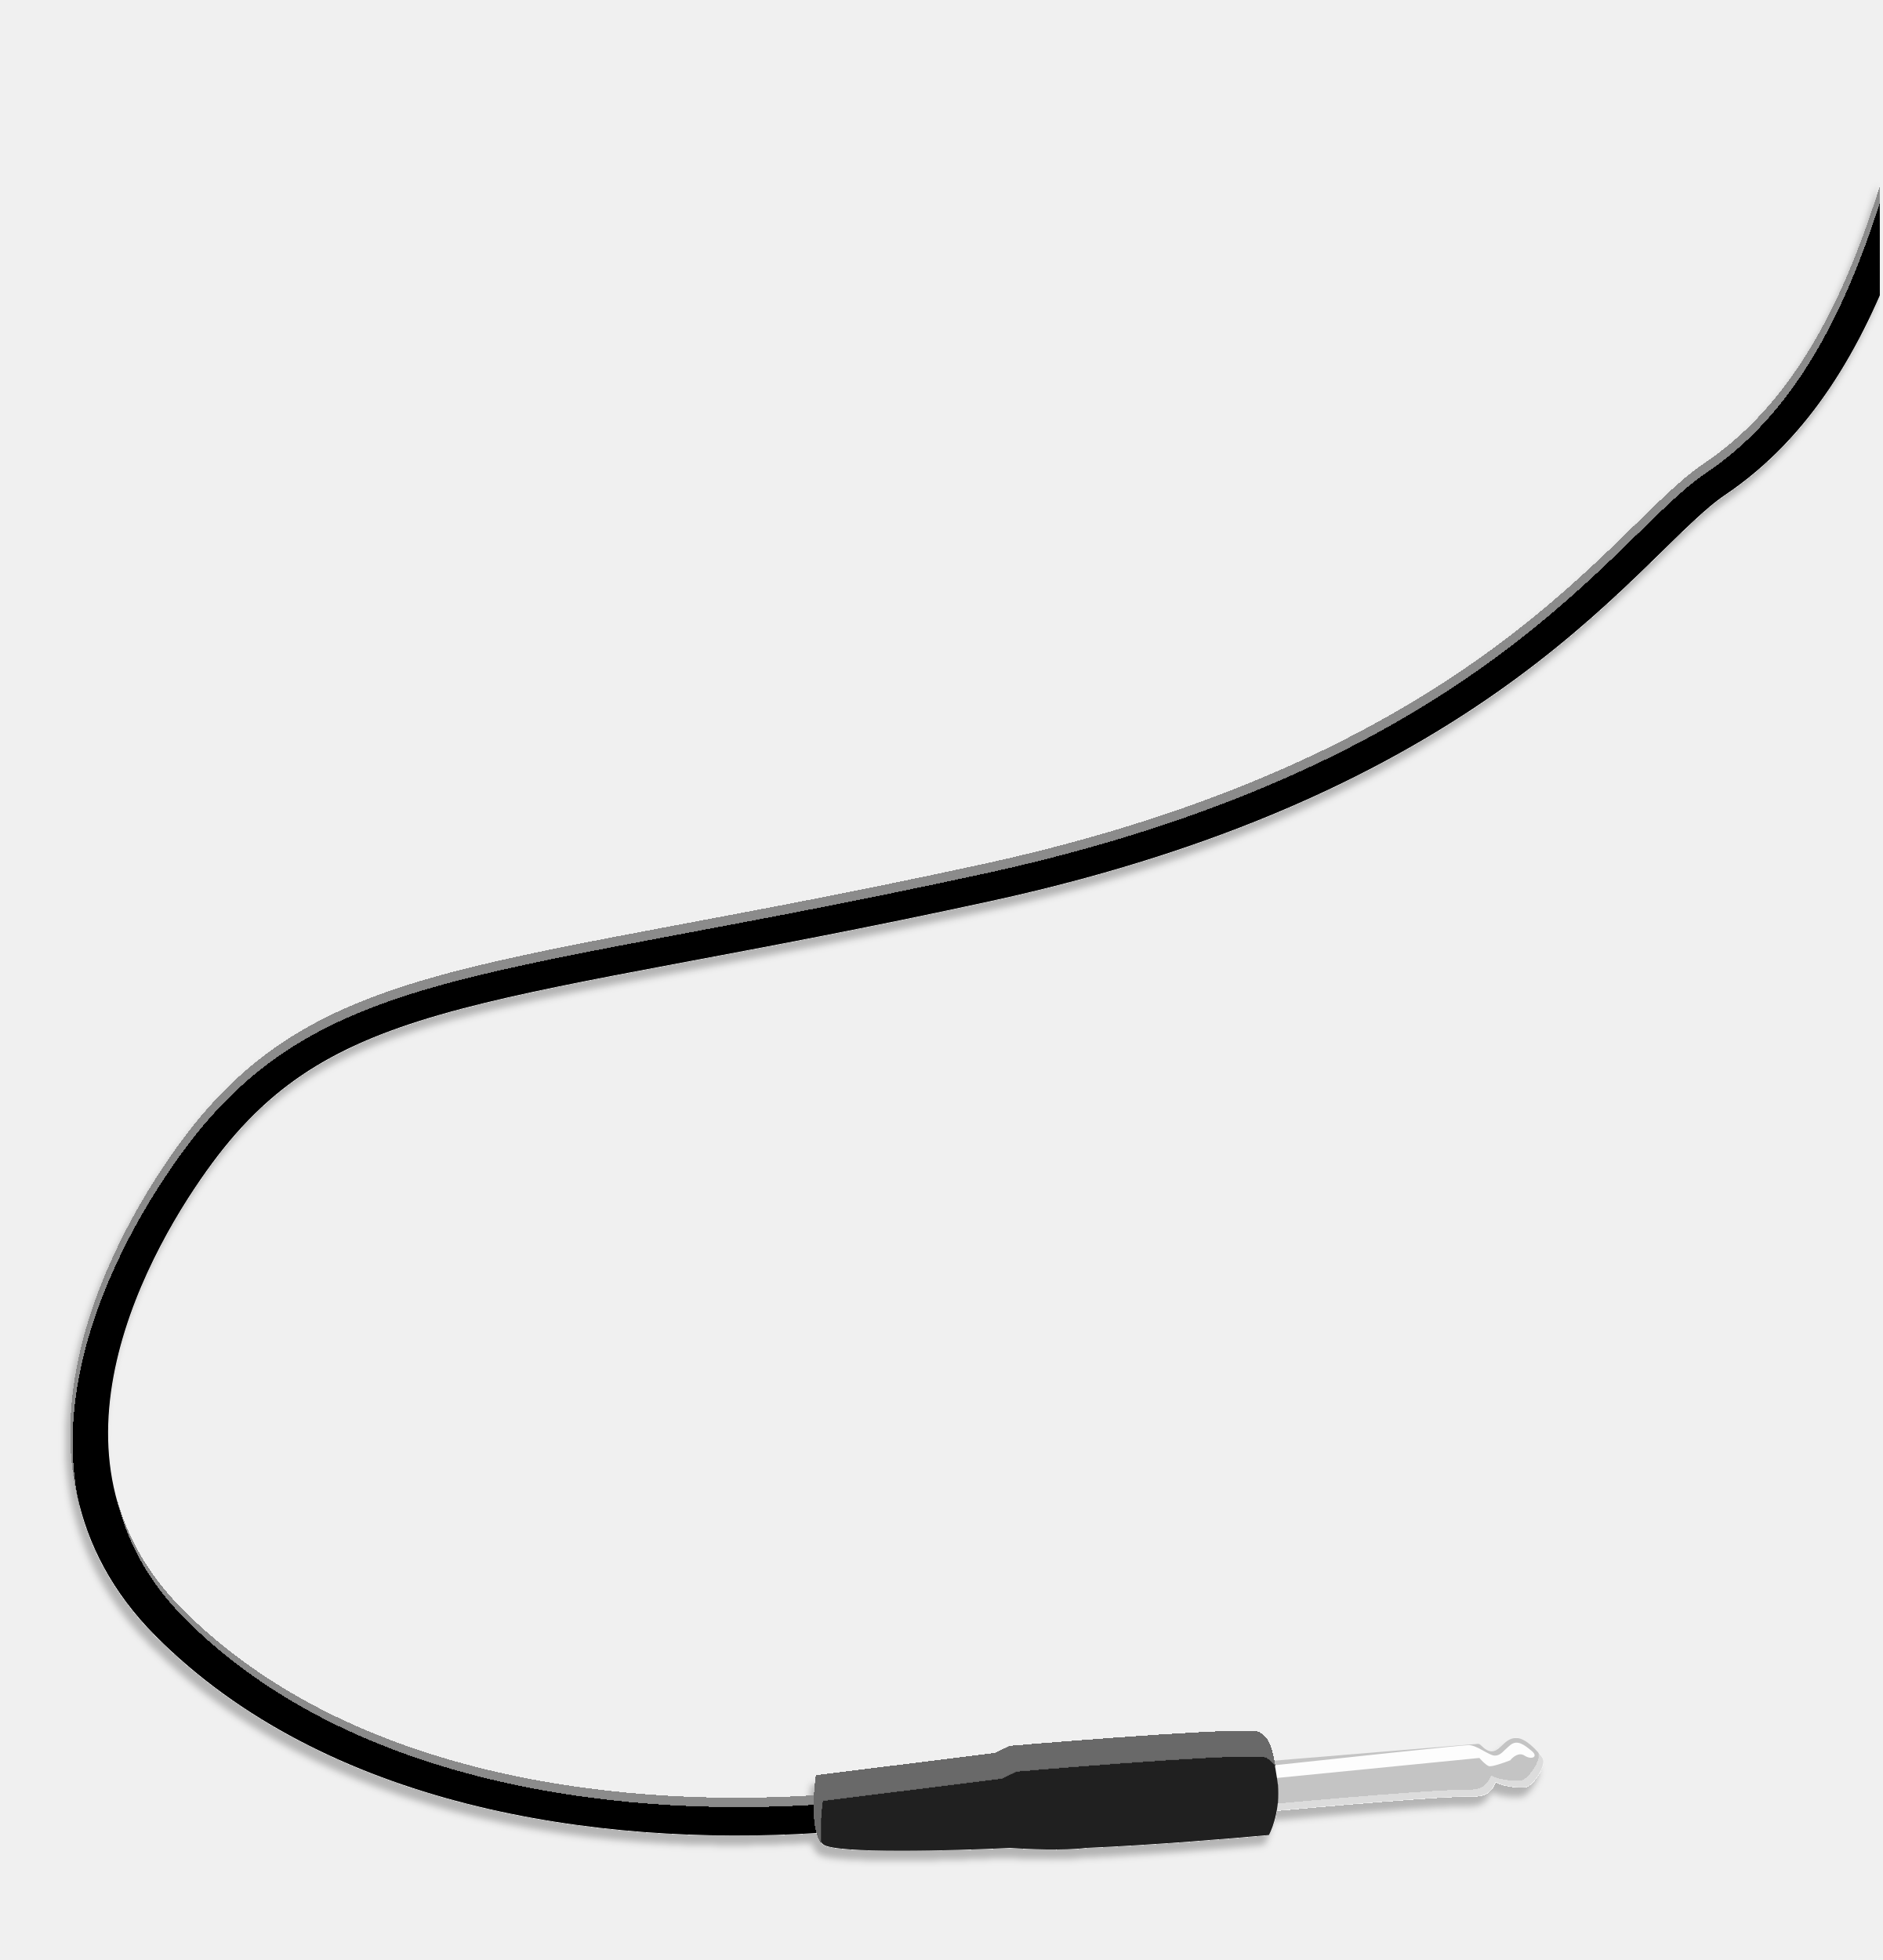
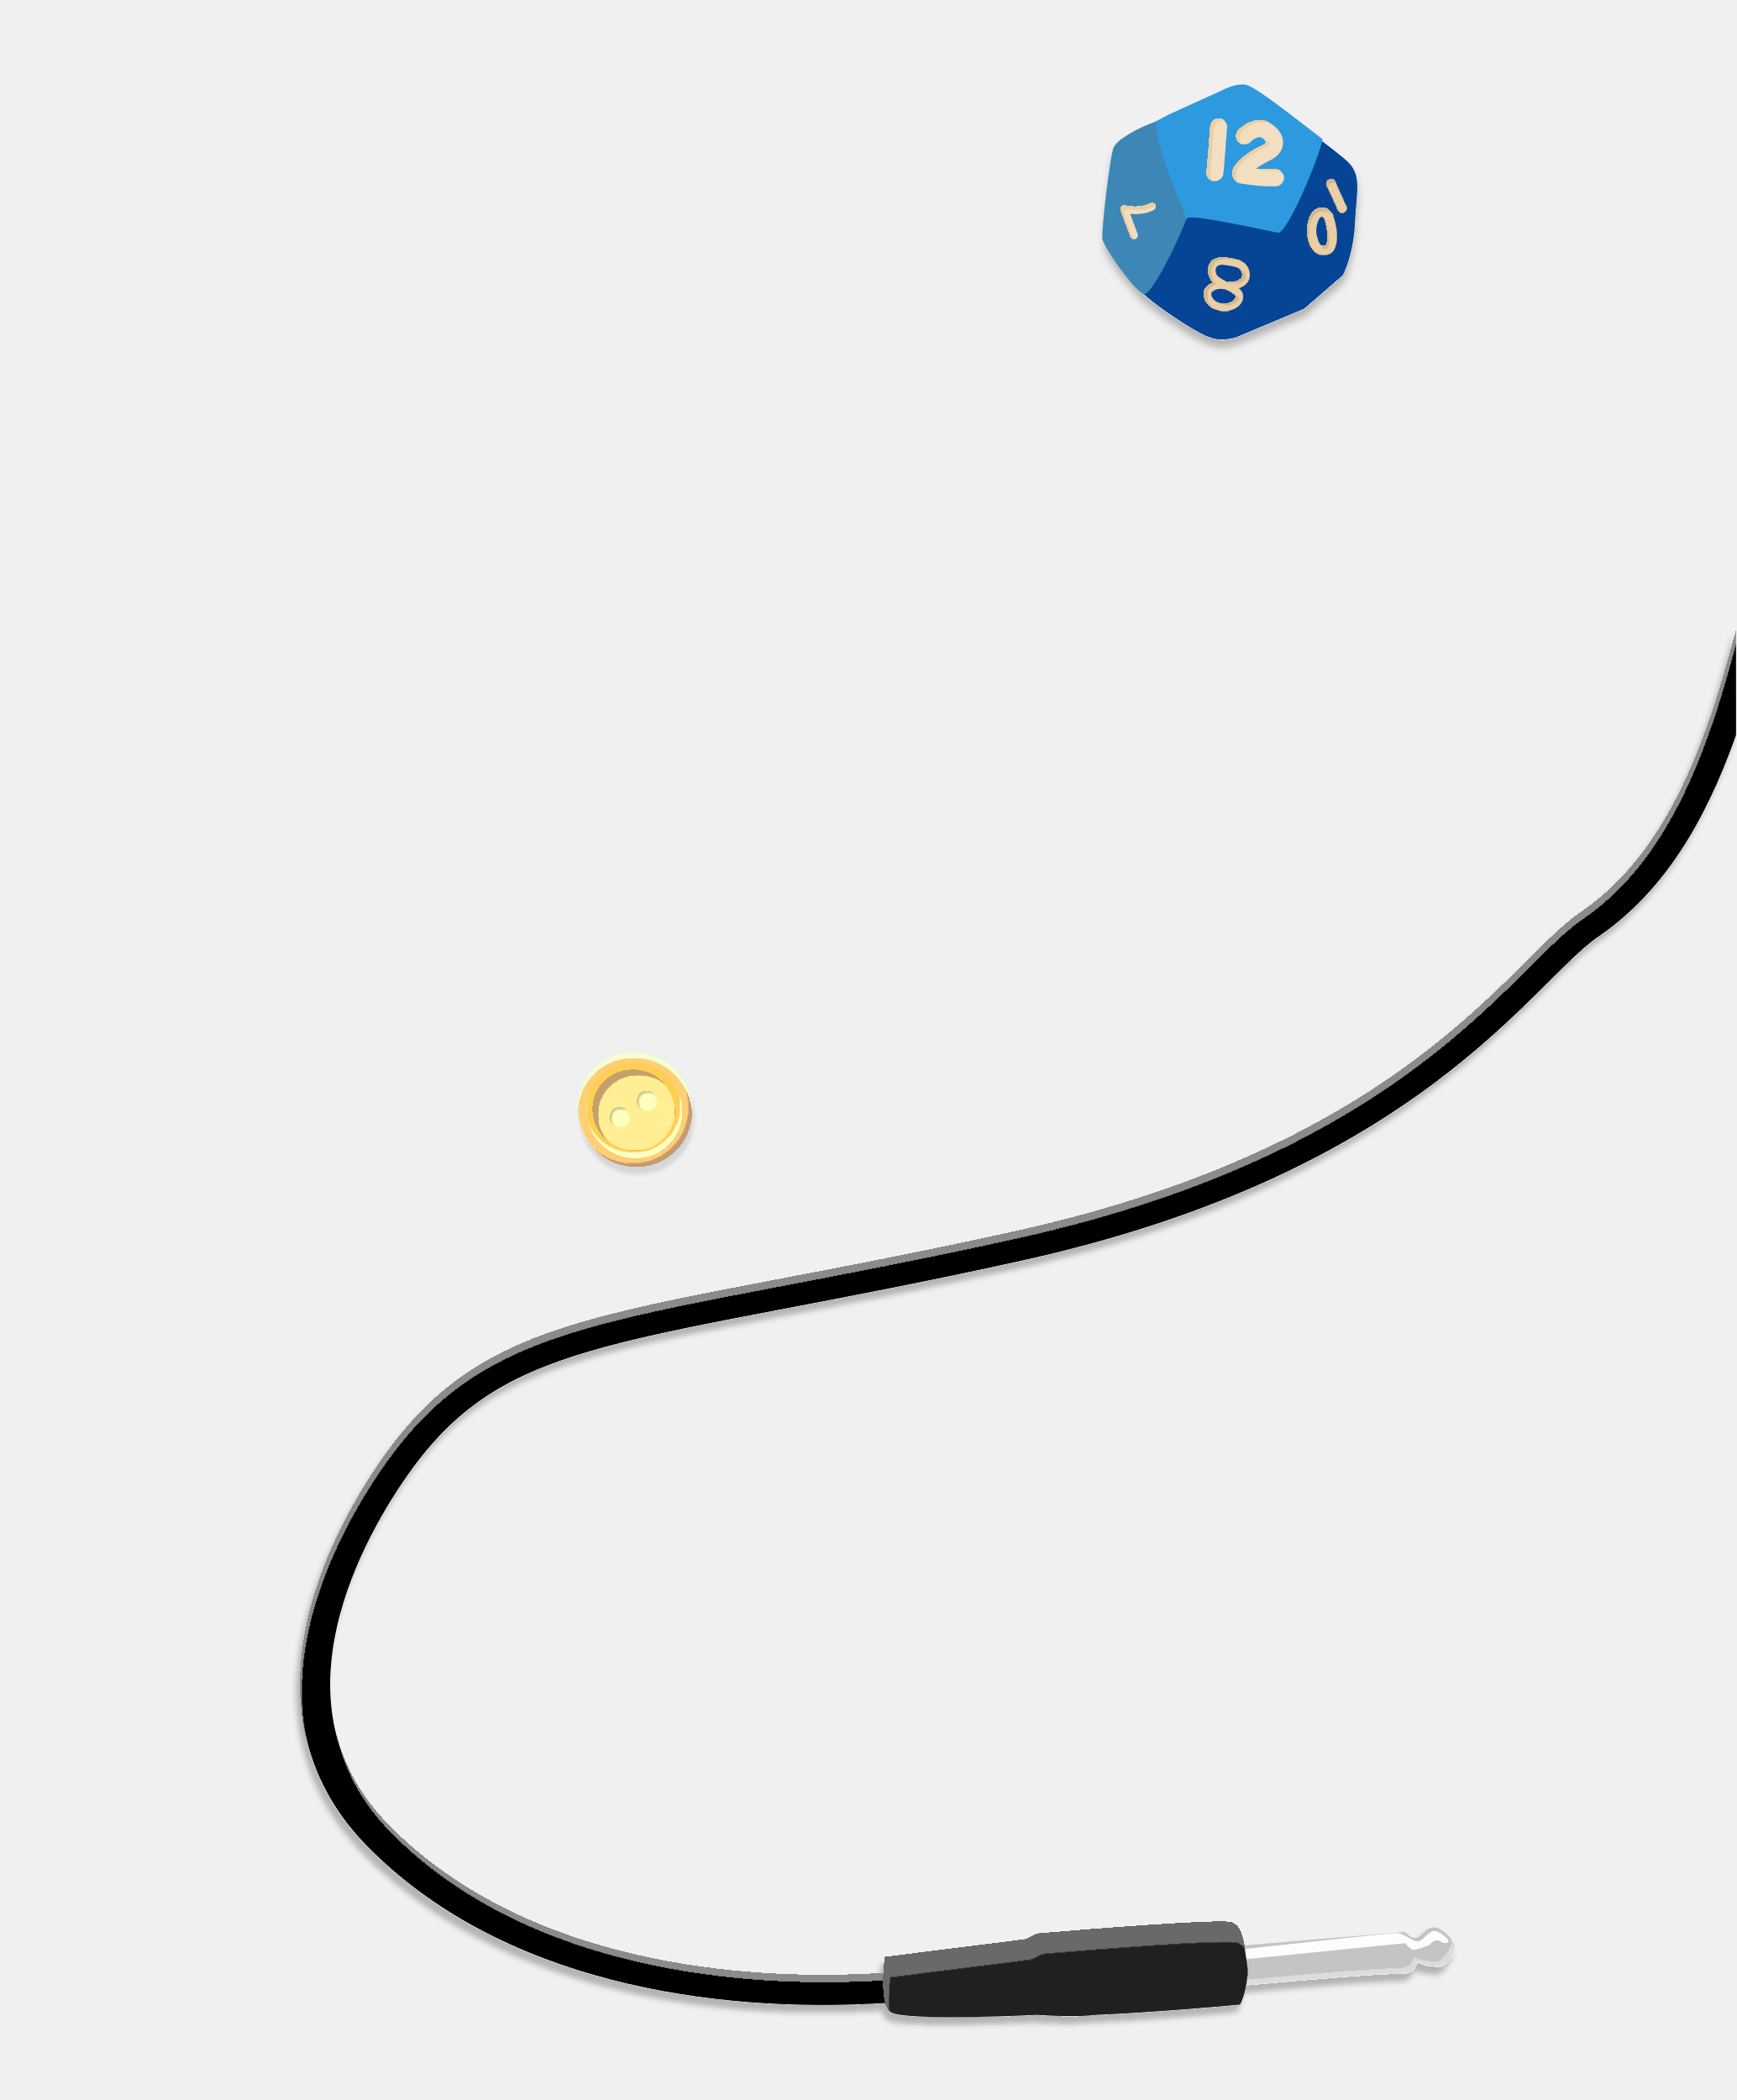
- <svg xmlns="http://www.w3.org/2000/svg" width="805" height="838" viewBox="0 0 805 838" fill="none">
+ <svg xmlns="http://www.w3.org/2000/svg" width="932" height="1127" viewBox="0 0 932 1127" fill="none">
  <g clip-path="url(#clip0)">
-     <g filter="url(#filter0_d)">
-       <g filter="url(#filter1_i)">
-         <path d="M632.06 745.581L540.612 753.112L540.619 774.612C566.021 772.27 619.163 767.686 628.511 768.082C640.197 768.579 638.162 760.579 640.194 762.079C642.227 763.578 649.34 764.575 652.388 764.074C655.437 763.573 661.53 754.571 659.497 751.572C657.464 748.573 652.381 743.074 648.317 743.076C642.728 743.078 641.206 750.078 636.633 748.58C634.194 747.781 633.245 745.581 632.06 745.581Z" fill="#C4C4C4" />
+     <g filter="url(#filter0_dii)">
+       <ellipse rx="30.5" ry="30.5" transform="matrix(-0.0452037 0.998978 -0.997727 -0.0673851 340.809 595.524)" fill="#FFCF73" />
+     </g>
+     <g filter="url(#filter1_i)">
+       <ellipse rx="25.527" ry="25.581" transform="matrix(-0.0452037 0.998978 -0.997727 -0.0673851 340.468 595.834)" fill="#FFCF54" />
+     </g>
+     <g filter="url(#filter2_i)">
+       <ellipse rx="21.549" ry="21.973" transform="matrix(-0.0452037 0.998978 -0.997727 -0.0673851 340.141 595.811)" fill="#FFEE93" />
+     </g>
+     <g filter="url(#filter3_i)">
+       <ellipse rx="5.264" ry="5.287" transform="matrix(-0.857508 0.494217 -0.503523 -0.875624 347.269 590.926)" fill="#FEFFBC" />
+     </g>
+     <g filter="url(#filter4_i)">
+       <path d="M328.172 602.298C326.702 599.741 327.531 596.504 330.024 595.067C332.517 593.63 335.73 594.538 337.201 597.095C338.671 599.652 337.842 602.889 335.349 604.326C332.856 605.763 329.643 604.855 328.172 602.298Z" fill="#FEFFBC" />
+     </g>
+     <g filter="url(#filter5_d)">
+       <path d="M699.944 165.695L663.484 180.991C653.426 183.88 648.323 181.054 641.862 177.476L641.775 177.427C635.272 173.826 619.165 163.382 612.264 156.337C605.722 149.658 594.907 135.754 593.25 130.415C591.593 125.076 595.461 95.34 596.506 85.885C597.343 78.32 600.782 75.271 602.398 74.691C619.31 66.321 655.456 50.03 661.565 47.385C667.674 44.739 672.911 48.234 675.299 50.146C688.805 60.47 717.575 81.135 723.508 86.973C730.923 94.271 728.066 102.415 727.205 120.008C726.516 134.083 722.524 144.406 720.614 147.808L699.944 165.695Z" fill="#064595" />
+     </g>
+     <g filter="url(#filter6_i)">
+       <path d="M714.404 98.621L720.354 111.759" stroke="#EACEA4" stroke-width="5" stroke-linecap="round" />
+     </g>
+     <g filter="url(#filter7_i)">
+       <path d="M713.712 118.269C711.856 112.289 708.221 113.651 706.635 115.08C706.102 115.499 702.622 121.008 704.529 127.908C706.437 134.808 708.985 134.72 712.107 134.219C715.229 133.718 716.032 125.743 713.712 118.269Z" stroke="#EACEA4" stroke-width="5" stroke-linecap="round" />
+     </g>
+     <path d="M637.481 116.933C634.394 118.453 617.775 144.606 613.202 157.029C609.91 155.476 605.374 149.157 601.581 144.481C597.789 139.805 594.32 133.155 592.832 129.871C591.345 126.586 595.858 89.832 596.83 83.911C597.608 79.175 598.019 78.284 601.33 75.023L627.905 61.165L655.846 48.504C658.445 47.073 664.714 44.487 668.991 45.595C674.337 46.979 691.401 60.54 709.848 74.716C707.492 85.983 690.767 125.681 685.833 124.871C680.899 124.061 641.339 115.033 637.481 116.933Z" fill="#2D9ADF" />
+     <path d="M620.303 65.796C622.667 88.031 637.377 115.794 636.625 117.804C631.198 132.323 617.179 159.714 613.668 157.797C607.461 154.41 592.281 132.187 591.633 128.209C590.986 124.23 595.89 82.243 597.844 78.752C601.057 73.014 620.144 64.305 620.303 65.796Z" fill="#3D87B6" />
+     <g filter="url(#filter8_i)">
+       <path d="M652.104 92.669C652.363 91.09 653.542 75.677 654.1 68.168" stroke="#F2DEC0" stroke-width="9" stroke-linecap="round" />
+     </g>
+     <g filter="url(#filter9_i)">
+       <path d="M668.003 72.984C669.834 71.089 674.534 67.773 678.681 69.67C683.865 72.041 687.399 78.296 679.697 81.998C668.696 87.285 663.614 93.545 667.068 94.112C671.509 94.841 678.635 95.673 684.58 95.467" stroke="#F2DEC0" stroke-width="9" stroke-linecap="round" />
+     </g>
+     <g filter="url(#filter10_i)">
+       <path d="M656.108 140.033C664.039 141.103 667.724 141.707 668.665 146.329C669.899 152.389 662.453 154.087 657.027 153.188C651.601 152.289 648.439 155.346 648.194 156.825C647.622 160.278 650.409 164.018 655.342 164.835C660.275 165.652 664.678 162.928 665.168 159.968C665.985 155.035 659.018 155 652.431 149.869C649.923 147.915 648.463 140.287 656.108 140.033Z" stroke="#EACEA4" stroke-width="4" />
+     </g>
+     <g filter="url(#filter11_i)">
+       <path d="M608.716 126.241L603.472 112.262C605.814 112.8 612.422 113.907 618.238 110.987" stroke="#F2DEC0" stroke-width="4" stroke-linecap="round" stroke-linejoin="round" />
+     </g>
+     <g filter="url(#filter12_d)">
+       <g filter="url(#filter13_i)">
+         <path d="M753.632 1036.82L663.635 1044.35L663.642 1065.85C688.641 1063.51 740.94 1058.92 750.14 1059.32C761.64 1059.82 759.638 1051.82 761.638 1053.32C763.639 1054.82 770.639 1055.81 773.639 1055.31C776.639 1054.81 782.635 1045.81 780.634 1042.81C778.633 1039.81 773.632 1034.31 769.632 1034.31C764.132 1034.32 762.634 1041.32 758.133 1039.82C755.733 1039.02 754.799 1036.82 753.632 1036.82Z" fill="#C4C4C4" />
      </g>
-       <path d="M632.57 751.617L541.123 760.648L541.121 755.148C568.894 752.138 625.15 746.119 627.996 746.118C631.552 746.117 636.634 750.615 639.174 750.614C641.715 750.614 642.73 748.613 645.777 746.112C648.825 743.611 651.874 746.11 654.923 748.609C657.973 751.108 654.925 752.609 651.876 750.61C649.436 749.011 646.795 751.279 645.78 752.612C643.24 753.613 637.855 755.515 636.636 755.115C635.416 754.716 633.417 752.616 632.57 751.617Z" fill="#FDFDFD" />
-       <g filter="url(#filter2_i)">
-         <path d="M840.829 -33.004C818.474 58.996 802.216 158.496 733.12 204.996C695.429 230.361 637.604 330.497 421.68 377.498C210.848 423.39 140.754 416.238 84.329 492.5C58.162 527.867 2.028 623.294 72.164 693.77C142.262 764.21 254.586 781.709 349.59 775.677" stroke="black" stroke-width="16" />
+       <path d="M754.134 1042.85L664.137 1051.88L664.136 1046.38C691.468 1043.38 746.833 1037.36 749.633 1037.36C753.133 1037.35 758.134 1041.85 760.634 1041.85C763.134 1041.85 764.133 1039.85 767.133 1037.35C770.132 1034.85 773.133 1037.35 776.133 1039.85C779.134 1042.35 776.135 1043.85 773.134 1041.85C770.734 1040.25 768.134 1042.52 767.135 1043.85C764.635 1044.85 759.336 1046.75 758.136 1046.35C756.935 1045.95 754.968 1043.85 754.134 1042.85Z" fill="#FDFDFD" />
+       <g filter="url(#filter14_i)">
+         <path d="M959.087 258.234C937.087 350.235 921.087 449.735 853.087 496.234C815.994 521.599 759.087 621.735 546.587 668.735C339.099 714.626 270.116 707.473 214.587 783.734C188.834 819.102 133.591 914.529 202.615 985.005C271.602 1055.44 382.145 1072.94 475.643 1066.91" stroke="black" stroke-width="16" />
      </g>
-       <g filter="url(#filter3_i)">
-         <path d="M352.082 788.625C346.797 784.627 347.841 767.293 349.023 759.126L425.737 749.6L431.832 746.598C465.533 743.753 533.949 738.563 538.014 740.562C543.096 743.06 544.114 748.06 546.15 761.059C547.779 771.459 544.463 781.06 542.602 784.56C528.377 785.898 492.814 788.877 464.363 790.087C455.015 791.29 438.791 790.595 431.847 790.098C407.461 791.273 357.367 792.623 352.082 788.625Z" fill="#202020" />
+       <g filter="url(#filter15_i)">
+         <path d="M478.095 1079.86C472.893 1075.86 473.921 1058.53 475.085 1050.36L550.581 1040.84L556.58 1037.83C589.746 1034.99 657.078 1029.8 661.078 1031.8C666.079 1034.3 667.081 1039.3 669.085 1052.3C670.689 1062.7 667.425 1072.3 665.593 1075.8C651.594 1077.14 616.595 1080.11 588.595 1081.32C579.395 1082.53 563.429 1081.83 556.595 1081.33C532.595 1082.51 483.296 1083.86 478.095 1079.86Z" fill="#202020" />
      </g>
    </g>
  </g>
  <defs>
-     <filter id="filter0_d" x="25.006" y="-34.899" width="824.873" height="833.213" filterUnits="userSpaceOnUse" color-interpolation-filters="sRGB">
+     <filter id="filter0_dii" x="309.347" y="564.985" width="64.925" height="67.079" filterUnits="userSpaceOnUse" color-interpolation-filters="sRGB">
+       <feFlood flood-opacity="0" result="BackgroundImageFix" />
+       <feColorMatrix in="SourceAlpha" type="matrix" values="0 0 0 0 0 0 0 0 0 0 0 0 0 0 0 0 0 0 127 0" result="hardAlpha" />
+       <feOffset dx="1" dy="4" />
+       <feGaussianBlur stdDeviation="1" />
+       <feComposite in2="hardAlpha" operator="out" />
+       <feColorMatrix type="matrix" values="0 0 0 0 0 0 0 0 0 0 0 0 0 0 0 0 0 0 0.11 0" />
+       <feBlend mode="normal" in2="BackgroundImageFix" result="effect1_dropShadow" />
+       <feBlend mode="normal" in="SourceGraphic" in2="effect1_dropShadow" result="shape" />
+       <feColorMatrix in="SourceAlpha" type="matrix" values="0 0 0 0 0 0 0 0 0 0 0 0 0 0 0 0 0 0 127 0" result="hardAlpha" />
+       <feOffset dx="-2" dy="-2" />
+       <feComposite in2="hardAlpha" operator="arithmetic" k2="-1" k3="1" />
+       <feColorMatrix type="matrix" values="0 0 0 0 0.775 0 0 0 0 0.604 0 0 0 0 0.446 0 0 0 1 0" />
+       <feBlend mode="normal" in2="shape" result="effect2_innerShadow" />
+       <feColorMatrix in="SourceAlpha" type="matrix" values="0 0 0 0 0 0 0 0 0 0 0 0 0 0 0 0 0 0 127 0" result="hardAlpha" />
+       <feOffset dy="3" />
+       <feComposite in2="hardAlpha" operator="arithmetic" k2="-1" k3="1" />
+       <feColorMatrix type="matrix" values="0 0 0 0 0.955 0 0 0 0 1 0 0 0 0 0.825 0 0 0 1 0" />
+       <feBlend mode="normal" in2="effect2_innerShadow" result="effect3_innerShadow" />
+     </filter>
+     <filter id="filter1_i" x="314.919" y="570.273" width="51.098" height="51.121" filterUnits="userSpaceOnUse" color-interpolation-filters="sRGB">
+       <feFlood flood-opacity="0" result="BackgroundImageFix" />
+       <feBlend mode="normal" in="SourceGraphic" in2="BackgroundImageFix" result="shape" />
+       <feColorMatrix in="SourceAlpha" type="matrix" values="0 0 0 0 0 0 0 0 0 0 0 0 0 0 0 0 0 0 127 0" result="hardAlpha" />
+       <feOffset dx="-1" dy="-3" />
+       <feComposite in2="hardAlpha" operator="arithmetic" k2="-1" k3="1" />
+       <feColorMatrix type="matrix" values="0 0 0 0 0.995 0 0 0 0 1 0 0 0 0 0.767 0 0 0 1 0" />
+       <feBlend mode="normal" in2="shape" result="effect1_innerShadow" />
+     </filter>
+     <filter id="filter2_i" x="318.196" y="574.233" width="43.89" height="43.157" filterUnits="userSpaceOnUse" color-interpolation-filters="sRGB">
+       <feFlood flood-opacity="0" result="BackgroundImageFix" />
+       <feBlend mode="normal" in="SourceGraphic" in2="BackgroundImageFix" result="shape" />
+       <feColorMatrix in="SourceAlpha" type="matrix" values="0 0 0 0 0 0 0 0 0 0 0 0 0 0 0 0 0 0 127 0" result="hardAlpha" />
+       <feOffset dx="3" dy="3" />
+       <feComposite in2="hardAlpha" operator="arithmetic" k2="-1" k3="1" />
+       <feColorMatrix type="matrix" values="0 0 0 0 0.771 0 0 0 0 0.628 0 0 0 0 0.414 0 0 0 1 0" />
+       <feBlend mode="normal" in2="shape" result="effect1_innerShadow" />
+     </filter>
+     <filter id="filter3_i" x="342.027" y="585.614" width="11.483" height="11.623" filterUnits="userSpaceOnUse" color-interpolation-filters="sRGB">
+       <feFlood flood-opacity="0" result="BackgroundImageFix" />
+       <feBlend mode="normal" in="SourceGraphic" in2="BackgroundImageFix" result="shape" />
+       <feColorMatrix in="SourceAlpha" type="matrix" values="0 0 0 0 0 0 0 0 0 0 0 0 0 0 0 0 0 0 127 0" result="hardAlpha" />
+       <feOffset dx="1" dy="1" />
+       <feGaussianBlur stdDeviation="0.5" />
+       <feComposite in2="hardAlpha" operator="arithmetic" k2="-1" k3="1" />
+       <feColorMatrix type="matrix" values="0 0 0 0 0 0 0 0 0 0 0 0 0 0 0 0 0 0 0.19 0" />
+       <feBlend mode="normal" in2="shape" result="effect1_innerShadow" />
+     </filter>
+     <filter id="filter4_i" x="327.445" y="594.385" width="11.483" height="11.623" filterUnits="userSpaceOnUse" color-interpolation-filters="sRGB">
+       <feFlood flood-opacity="0" result="BackgroundImageFix" />
+       <feBlend mode="normal" in="SourceGraphic" in2="BackgroundImageFix" result="shape" />
+       <feColorMatrix in="SourceAlpha" type="matrix" values="0 0 0 0 0 0 0 0 0 0 0 0 0 0 0 0 0 0 127 0" result="hardAlpha" />
+       <feOffset dx="1" dy="1" />
+       <feGaussianBlur stdDeviation="0.5" />
+       <feComposite in2="hardAlpha" operator="arithmetic" k2="-1" k3="1" />
+       <feColorMatrix type="matrix" values="0 0 0 0 0 0 0 0 0 0 0 0 0 0 0 0 0 0 0.19 0" />
+       <feBlend mode="normal" in2="shape" result="effect1_innerShadow" />
+     </filter>
+     <filter id="filter5_d" x="588.843" y="46.431" width="143.626" height="143.753" filterUnits="userSpaceOnUse" color-interpolation-filters="sRGB">
+       <feFlood flood-opacity="0" result="BackgroundImageFix" />
+       <feColorMatrix in="SourceAlpha" type="matrix" values="0 0 0 0 0 0 0 0 0 0 0 0 0 0 0 0 0 0 127 0" result="hardAlpha" />
+       <feOffset dy="4" />
+       <feGaussianBlur stdDeviation="2" />
+       <feComposite in2="hardAlpha" operator="out" />
+       <feColorMatrix type="matrix" values="0 0 0 0 0 0 0 0 0 0 0 0 0 0 0 0 0 0 0.25 0" />
+       <feBlend mode="normal" in2="BackgroundImageFix" result="effect1_dropShadow" />
+       <feBlend mode="normal" in="SourceGraphic" in2="effect1_dropShadow" result="shape" />
+     </filter>
+     <filter id="filter6_i" x="711.903" y="96.121" width="10.952" height="18.139" filterUnits="userSpaceOnUse" color-interpolation-filters="sRGB">
+       <feFlood flood-opacity="0" result="BackgroundImageFix" />
+       <feBlend mode="normal" in="SourceGraphic" in2="BackgroundImageFix" result="shape" />
+       <feColorMatrix in="SourceAlpha" type="matrix" values="0 0 0 0 0 0 0 0 0 0 0 0 0 0 0 0 0 0 127 0" result="hardAlpha" />
+       <feOffset dx="1" dy="2" />
+       <feComposite in2="hardAlpha" operator="arithmetic" k2="-1" k3="1" />
+       <feColorMatrix type="matrix" values="0 0 0 0 0.824 0 0 0 0 0.722 0 0 0 0 0.569 0 0 0 1 0" />
+       <feBlend mode="normal" in2="shape" result="effect1_innerShadow" />
+     </filter>
+     <filter id="filter7_i" x="701.463" y="111.351" width="16.086" height="25.57" filterUnits="userSpaceOnUse" color-interpolation-filters="sRGB">
+       <feFlood flood-opacity="0" result="BackgroundImageFix" />
+       <feBlend mode="normal" in="SourceGraphic" in2="BackgroundImageFix" result="shape" />
+       <feColorMatrix in="SourceAlpha" type="matrix" values="0 0 0 0 0 0 0 0 0 0 0 0 0 0 0 0 0 0 127 0" result="hardAlpha" />
+       <feOffset dx="1" dy="2" />
+       <feComposite in2="hardAlpha" operator="arithmetic" k2="-1" k3="1" />
+       <feColorMatrix type="matrix" values="0 0 0 0 0.824 0 0 0 0 0.722 0 0 0 0 0.569 0 0 0 1 0" />
+       <feBlend mode="normal" in2="shape" result="effect1_innerShadow" />
+     </filter>
+     <filter id="filter8_i" x="647.604" y="63.668" width="10.996" height="33.501" filterUnits="userSpaceOnUse" color-interpolation-filters="sRGB">
+       <feFlood flood-opacity="0" result="BackgroundImageFix" />
+       <feBlend mode="normal" in="SourceGraphic" in2="BackgroundImageFix" result="shape" />
+       <feColorMatrix in="SourceAlpha" type="matrix" values="0 0 0 0 0 0 0 0 0 0 0 0 0 0 0 0 0 0 127 0" result="hardAlpha" />
+       <feOffset dx="2" dy="1" />
+       <feComposite in2="hardAlpha" operator="arithmetic" k2="-1" k3="1" />
+       <feColorMatrix type="matrix" values="0 0 0 0 0.917 0 0 0 0 0.807 0 0 0 0 0.642 0 0 0 1 0" />
+       <feBlend mode="normal" in2="shape" result="effect1_innerShadow" />
+     </filter>
+     <filter id="filter9_i" x="661.499" y="64.602" width="27.581" height="35.396" filterUnits="userSpaceOnUse" color-interpolation-filters="sRGB">
+       <feFlood flood-opacity="0" result="BackgroundImageFix" />
+       <feBlend mode="normal" in="SourceGraphic" in2="BackgroundImageFix" result="shape" />
+       <feColorMatrix in="SourceAlpha" type="matrix" values="0 0 0 0 0 0 0 0 0 0 0 0 0 0 0 0 0 0 127 0" result="hardAlpha" />
+       <feOffset dx="2" dy="1" />
+       <feComposite in2="hardAlpha" operator="arithmetic" k2="-1" k3="1" />
+       <feColorMatrix type="matrix" values="0 0 0 0 0.917 0 0 0 0 0.807 0 0 0 0 0.642 0 0 0 1 0" />
+       <feBlend mode="normal" in2="shape" result="effect1_innerShadow" />
+     </filter>
+     <filter id="filter10_i" x="646.116" y="138.029" width="24.684" height="28.954" filterUnits="userSpaceOnUse" color-interpolation-filters="sRGB">
+       <feFlood flood-opacity="0" result="BackgroundImageFix" />
+       <feBlend mode="normal" in="SourceGraphic" in2="BackgroundImageFix" result="shape" />
+       <feColorMatrix in="SourceAlpha" type="matrix" values="0 0 0 0 0 0 0 0 0 0 0 0 0 0 0 0 0 0 127 0" result="hardAlpha" />
+       <feOffset dx="2" dy="1" />
+       <feComposite in2="hardAlpha" operator="arithmetic" k2="-1" k3="1" />
+       <feColorMatrix type="matrix" values="0 0 0 0 0.825 0 0 0 0 0.722 0 0 0 0 0.567 0 0 0 1 0" />
+       <feBlend mode="normal" in2="shape" result="effect1_innerShadow" />
+     </filter>
+     <filter id="filter11_i" x="601.472" y="108.986" width="18.767" height="19.255" filterUnits="userSpaceOnUse" color-interpolation-filters="sRGB">
+       <feFlood flood-opacity="0" result="BackgroundImageFix" />
+       <feBlend mode="normal" in="SourceGraphic" in2="BackgroundImageFix" result="shape" />
+       <feColorMatrix in="SourceAlpha" type="matrix" values="0 0 0 0 0 0 0 0 0 0 0 0 0 0 0 0 0 0 127 0" result="hardAlpha" />
+       <feOffset dx="2" dy="2" />
+       <feComposite in2="hardAlpha" operator="arithmetic" k2="-1" k3="1" />
+       <feColorMatrix type="matrix" values="0 0 0 0 0.918 0 0 0 0 0.808 0 0 0 0 0.643 0 0 0 1 0" />
+       <feBlend mode="normal" in2="shape" result="effect1_innerShadow" />
+     </filter>
+     <filter id="filter12_d" x="155.995" y="256.369" width="812.148" height="833.182" filterUnits="userSpaceOnUse" color-interpolation-filters="sRGB">
      <feFlood flood-opacity="0" result="BackgroundImageFix" />
      <feColorMatrix in="SourceAlpha" type="matrix" values="0 0 0 0 0 0 0 0 0 0 0 0 0 0 0 0 0 0 127 0" result="hardAlpha" />
      <feOffset dx="-2" dy="4" />
      <feGaussianBlur stdDeviation="1.5" />
      <feComposite in2="hardAlpha" operator="out" />
      <feColorMatrix type="matrix" values="0 0 0 0 0 0 0 0 0 0 0 0 0 0 0 0 0 0 0.25 0" />
      <feBlend mode="normal" in2="BackgroundImageFix" result="effect1_dropShadow" />
      <feBlend mode="normal" in="SourceGraphic" in2="effect1_dropShadow" result="shape" />
    </filter>
-     <filter id="filter1_i" x="540.609" y="743.072" width="119.302" height="31.54" filterUnits="userSpaceOnUse" color-interpolation-filters="sRGB">
+     <filter id="filter13_i" x="663.632" y="1034.31" width="117.41" height="31.54" filterUnits="userSpaceOnUse" color-interpolation-filters="sRGB">
      <feFlood flood-opacity="0" result="BackgroundImageFix" />
      <feBlend mode="normal" in="SourceGraphic" in2="BackgroundImageFix" result="shape" />
      <feColorMatrix in="SourceAlpha" type="matrix" values="0 0 0 0 0 0 0 0 0 0 0 0 0 0 0 0 0 0 127 0" result="hardAlpha" />
      <feOffset dx="-2" dy="-3" />
      <feComposite in2="hardAlpha" operator="arithmetic" k2="-1" k3="1" />
      <feColorMatrix type="matrix" values="0 0 0 0 1 0 0 0 0 1 0 0 0 0 1 0 0 0 0.41 0" />
      <feBlend mode="normal" in2="shape" result="effect1_innerShadow" />
    </filter>
-     <filter id="filter2_i" x="30.006" y="-34.899" width="818.873" height="819.774" filterUnits="userSpaceOnUse" color-interpolation-filters="sRGB">
+     <filter id="filter14_i" x="160.995" y="256.369" width="806.148" height="819.742" filterUnits="userSpaceOnUse" color-interpolation-filters="sRGB">
      <feFlood flood-opacity="0" result="BackgroundImageFix" />
      <feBlend mode="normal" in="SourceGraphic" in2="BackgroundImageFix" result="shape" />
      <feColorMatrix in="SourceAlpha" type="matrix" values="0 0 0 0 0 0 0 0 0 0 0 0 0 0 0 0 0 0 127 0" result="hardAlpha" />
      <feOffset dx="1" dy="4" />
      <feComposite in2="hardAlpha" operator="arithmetic" k2="-1" k3="1" />
      <feColorMatrix type="matrix" values="0 0 0 0 0.546 0 0 0 0 0.546 0 0 0 0 0.546 0 0 0 1 0" />
      <feBlend mode="normal" in2="shape" result="effect1_innerShadow" />
    </filter>
-     <filter id="filter3_i" x="348.054" y="740.11" width="198.541" height="51.204" filterUnits="userSpaceOnUse" color-interpolation-filters="sRGB">
+     <filter id="filter15_i" x="474.13" y="1031.35" width="195.393" height="51.203" filterUnits="userSpaceOnUse" color-interpolation-filters="sRGB">
      <feFlood flood-opacity="0" result="BackgroundImageFix" />
      <feBlend mode="normal" in="SourceGraphic" in2="BackgroundImageFix" result="shape" />
      <feColorMatrix in="SourceAlpha" type="matrix" values="0 0 0 0 0 0 0 0 0 0 0 0 0 0 0 0 0 0 127 0" result="hardAlpha" />
      <feOffset dx="3" dy="11" />
      <feComposite in2="hardAlpha" operator="arithmetic" k2="-1" k3="1" />
      <feColorMatrix type="matrix" values="0 0 0 0 0.412 0 0 0 0 0.412 0 0 0 0 0.412 0 0 0 1 0" />
      <feBlend mode="normal" in2="shape" result="effect1_innerShadow" />
    </filter>
    <clipPath id="clip0">
-       <rect width="803.754" height="836.729" fill="white" transform="translate(0 0.337769) rotate(-0.0193701)" />
+       <rect width="931.611" height="1126.14" fill="white" transform="translate(0 0.314941) rotate(-0.0193701)" />
    </clipPath>
  </defs>
</svg>
